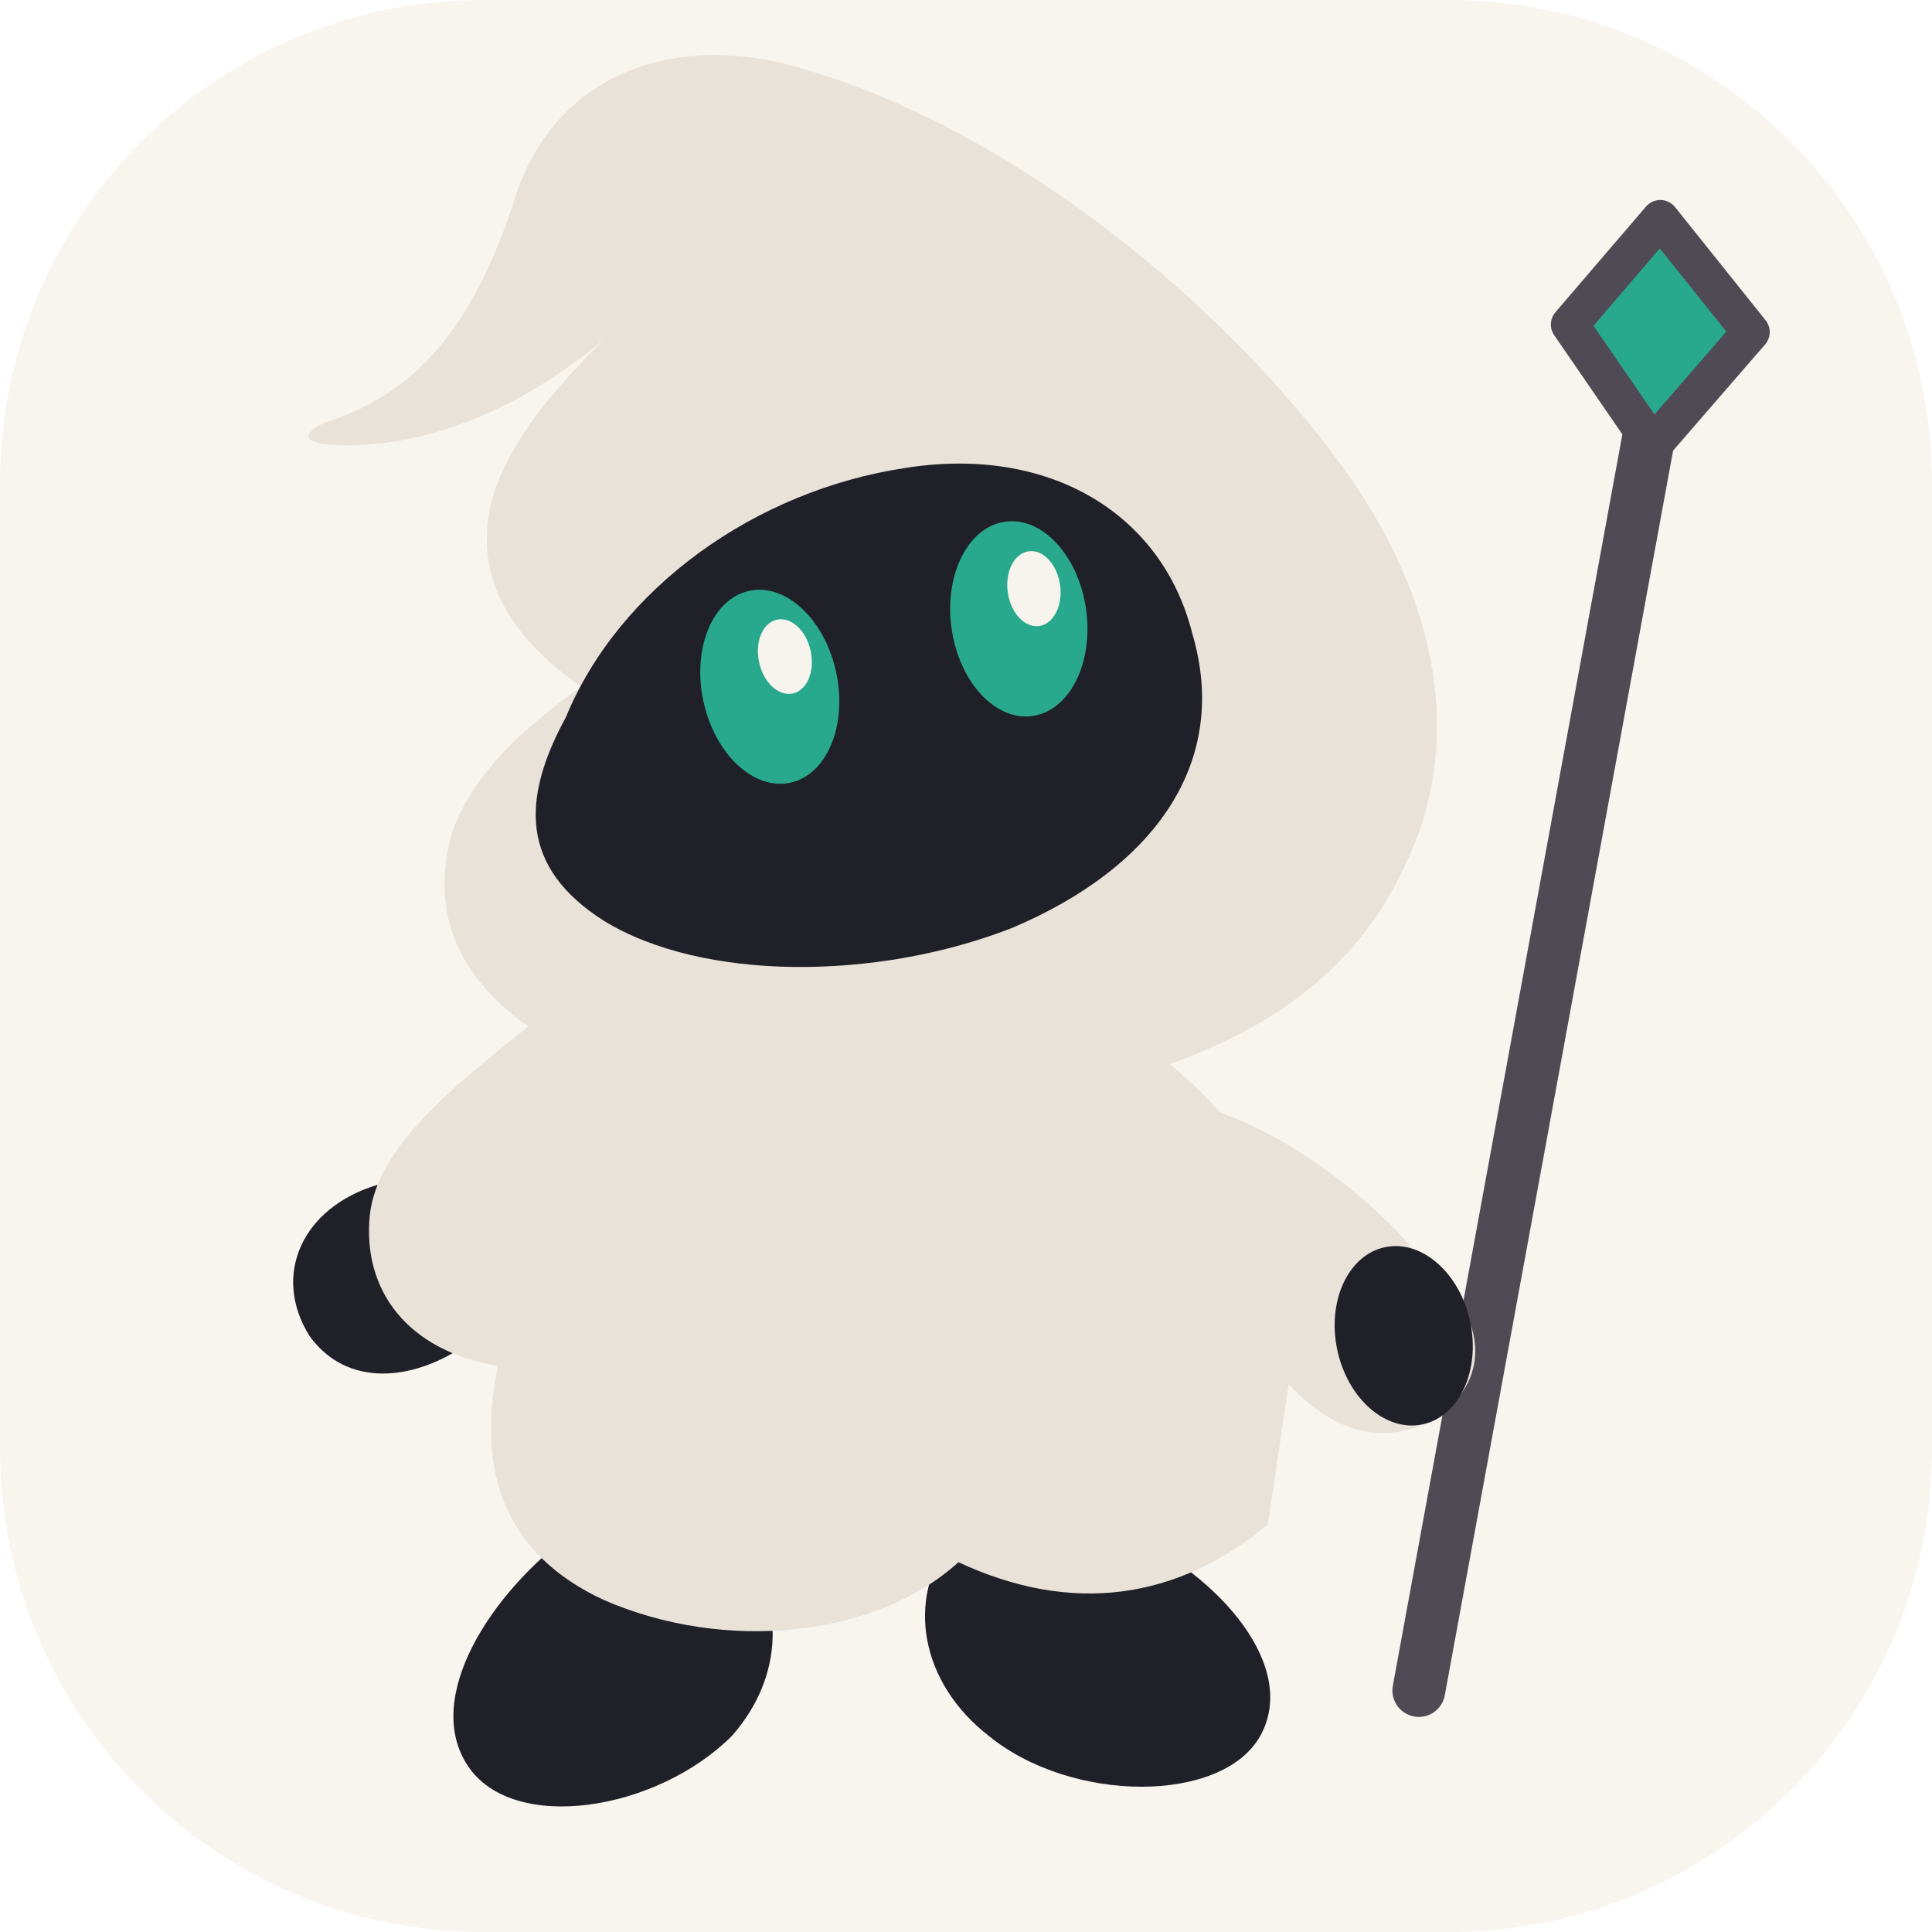
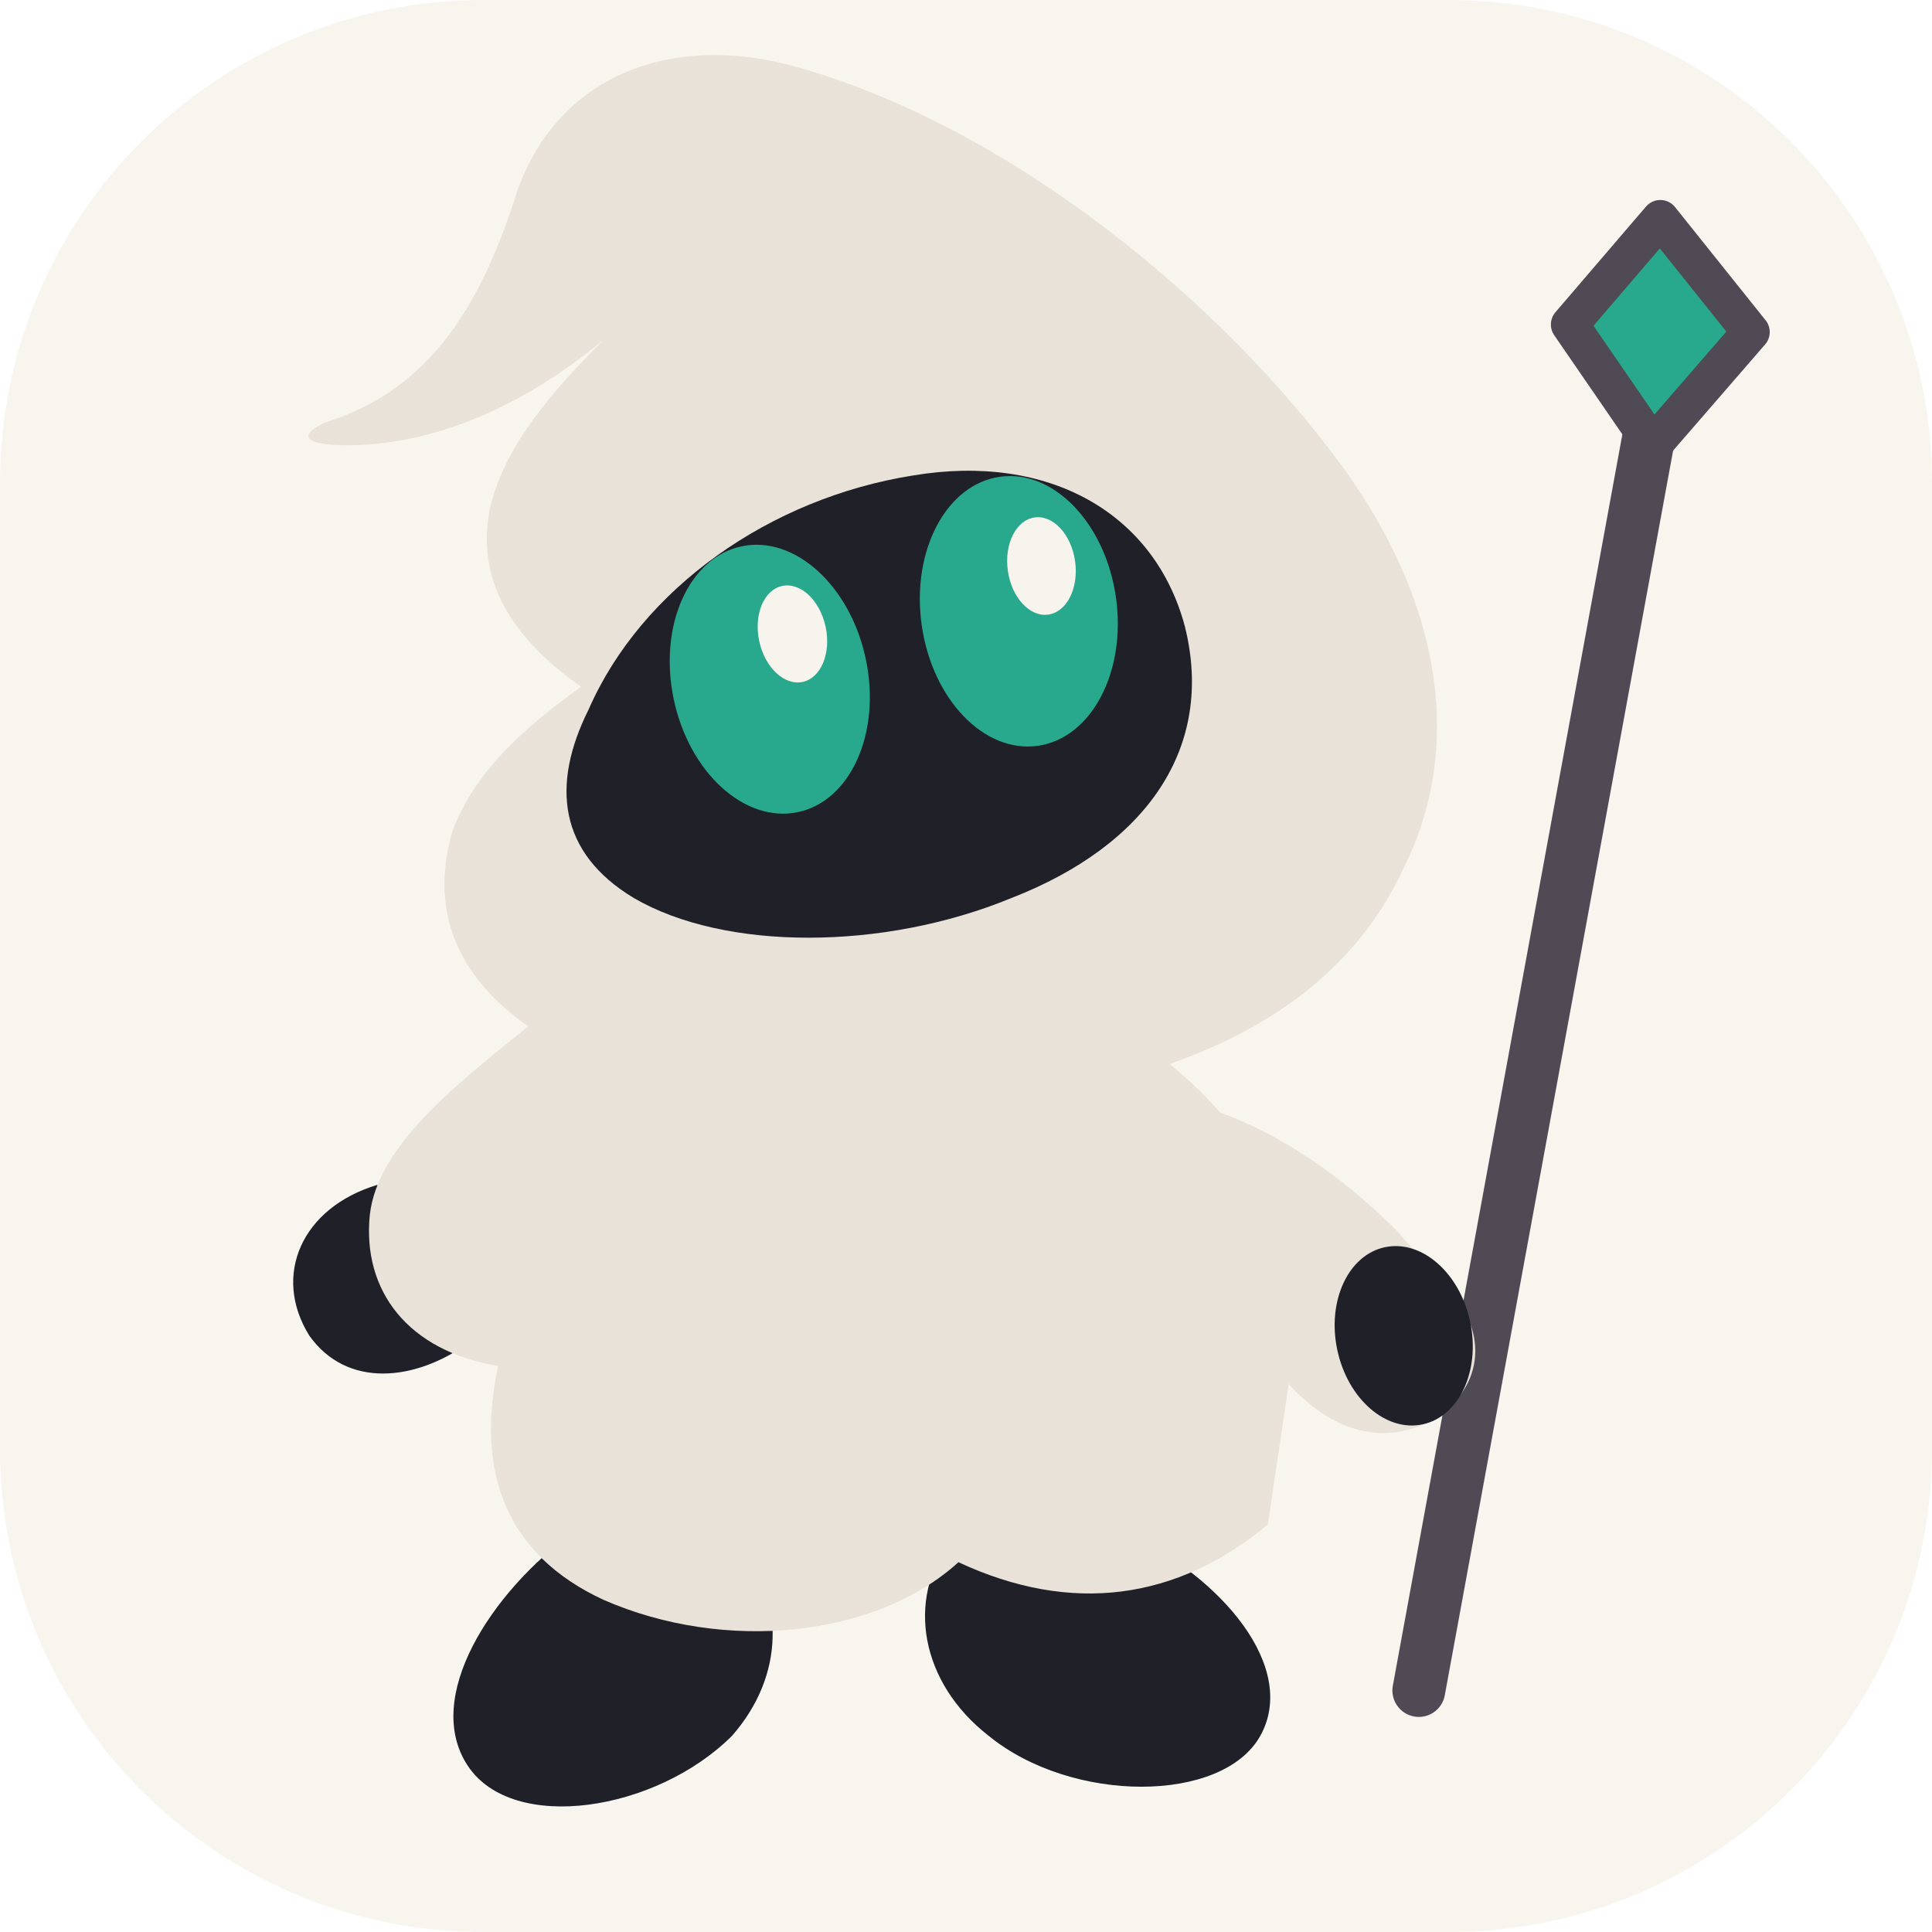
<svg xmlns="http://www.w3.org/2000/svg" viewBox="0 0 256 256">
  <style>
    .bg{fill:#f8f5ef}.cloak{fill:#e9e2d8}.eye{fill:#28a98d}.staff{stroke:#4f4a54}
    @media (prefers-color-scheme:dark){.bg{fill:#09090d}.cloak{fill:#f7f3ed}.eye{fill:#77e8c9}.staff{stroke:#98939d}}
  </style>
  <rect class="bg" width="256" height="256" rx="64" />
  <path fill="#202029" d="M76 203c-11 8-20 22-14 31 6 9 25 6 35-4 7-8 7-18 1-26l-22-1Zm50 1c-6 8-4 19 5 26 11 9 31 9 36 0 5-9-5-21-18-27l-23 1ZM50 157c-10 3-14 12-9 20 5 7 14 6 21 1l-12-21Z" />
  <path class="staff" fill="none" stroke-width="7" stroke-linecap="round" d="M188 224 219 55" />
  <path class="eye staff" stroke-width="5" stroke-linejoin="round" d="m220 29 12 15-13 15-11-16 12-14Z" />
  <path class="cloak" d="M43 56c13-4 20-14 25-29 5-17 21-23 38-18 28 8 56 31 72 53 13 18 16 37 8 53-6 13-17 21-31 26 11 9 17 20 17 34l-4 27c-12 10-26 12-41 5-11 10-31 12-47 5-13-6-17-17-14-31-12-2-18-10-17-20 1-9 11-17 21-25-10-7-13-16-10-26 3-8 10-14 17-19-10-7-14-15-12-24 2-8 8-15 15-22-12 10-24 14-34 14-5 0-7-1-3-3Z" />
  <path class="cloak" d="M151 145c12 1 24 8 34 18l8 9c5 7 2 14-5 17-8 3-15-2-20-9l-22-17 5-18Z" />
  <ellipse cx="186" cy="177" rx="9" ry="12" fill="#202029" transform="rotate(-12 186 177)" />
-   <path fill="#202029" d="M75 95c7-17 25-30 45-33 19-3 34 6 38 22 5 17-5 31-24 39-18 7-41 7-54-1-11-7-11-16-5-27Z" />
-   <ellipse class="eye" cx="102" cy="91" rx="9" ry="13" transform="rotate(-12 102 91)" />
-   <ellipse class="eye" cx="135" cy="82" rx="9" ry="13" transform="rotate(-8 135 82)" />
-   <ellipse cx="104" cy="87" rx="3.5" ry="5" fill="#f7f3ed" transform="rotate(-12 104 87)" />
-   <ellipse cx="137" cy="78" rx="3.5" ry="5" fill="#f7f3ed" transform="rotate(-8 137 78)" />
+   <path fill="#202029" d="M78 94c7-16 24-28 43-31 18-3 32 5 36 20 4 16-5 29-23 36-17 7-38 7-50 0-10-6-11-15-6-25Z" />
+   <ellipse class="eye" cx="102" cy="90" rx="13" ry="18" transform="rotate(-12 102 90)" />
+   <ellipse class="eye" cx="135" cy="81" rx="13" ry="18" transform="rotate(-8 135 81)" />
+   <ellipse cx="105" cy="84" rx="4.5" ry="6.5" fill="#f7f3ed" transform="rotate(-12 105 84)" />
+   <ellipse cx="138" cy="75" rx="4.5" ry="6.5" fill="#f7f3ed" transform="rotate(-8 138 75)" />
</svg>
